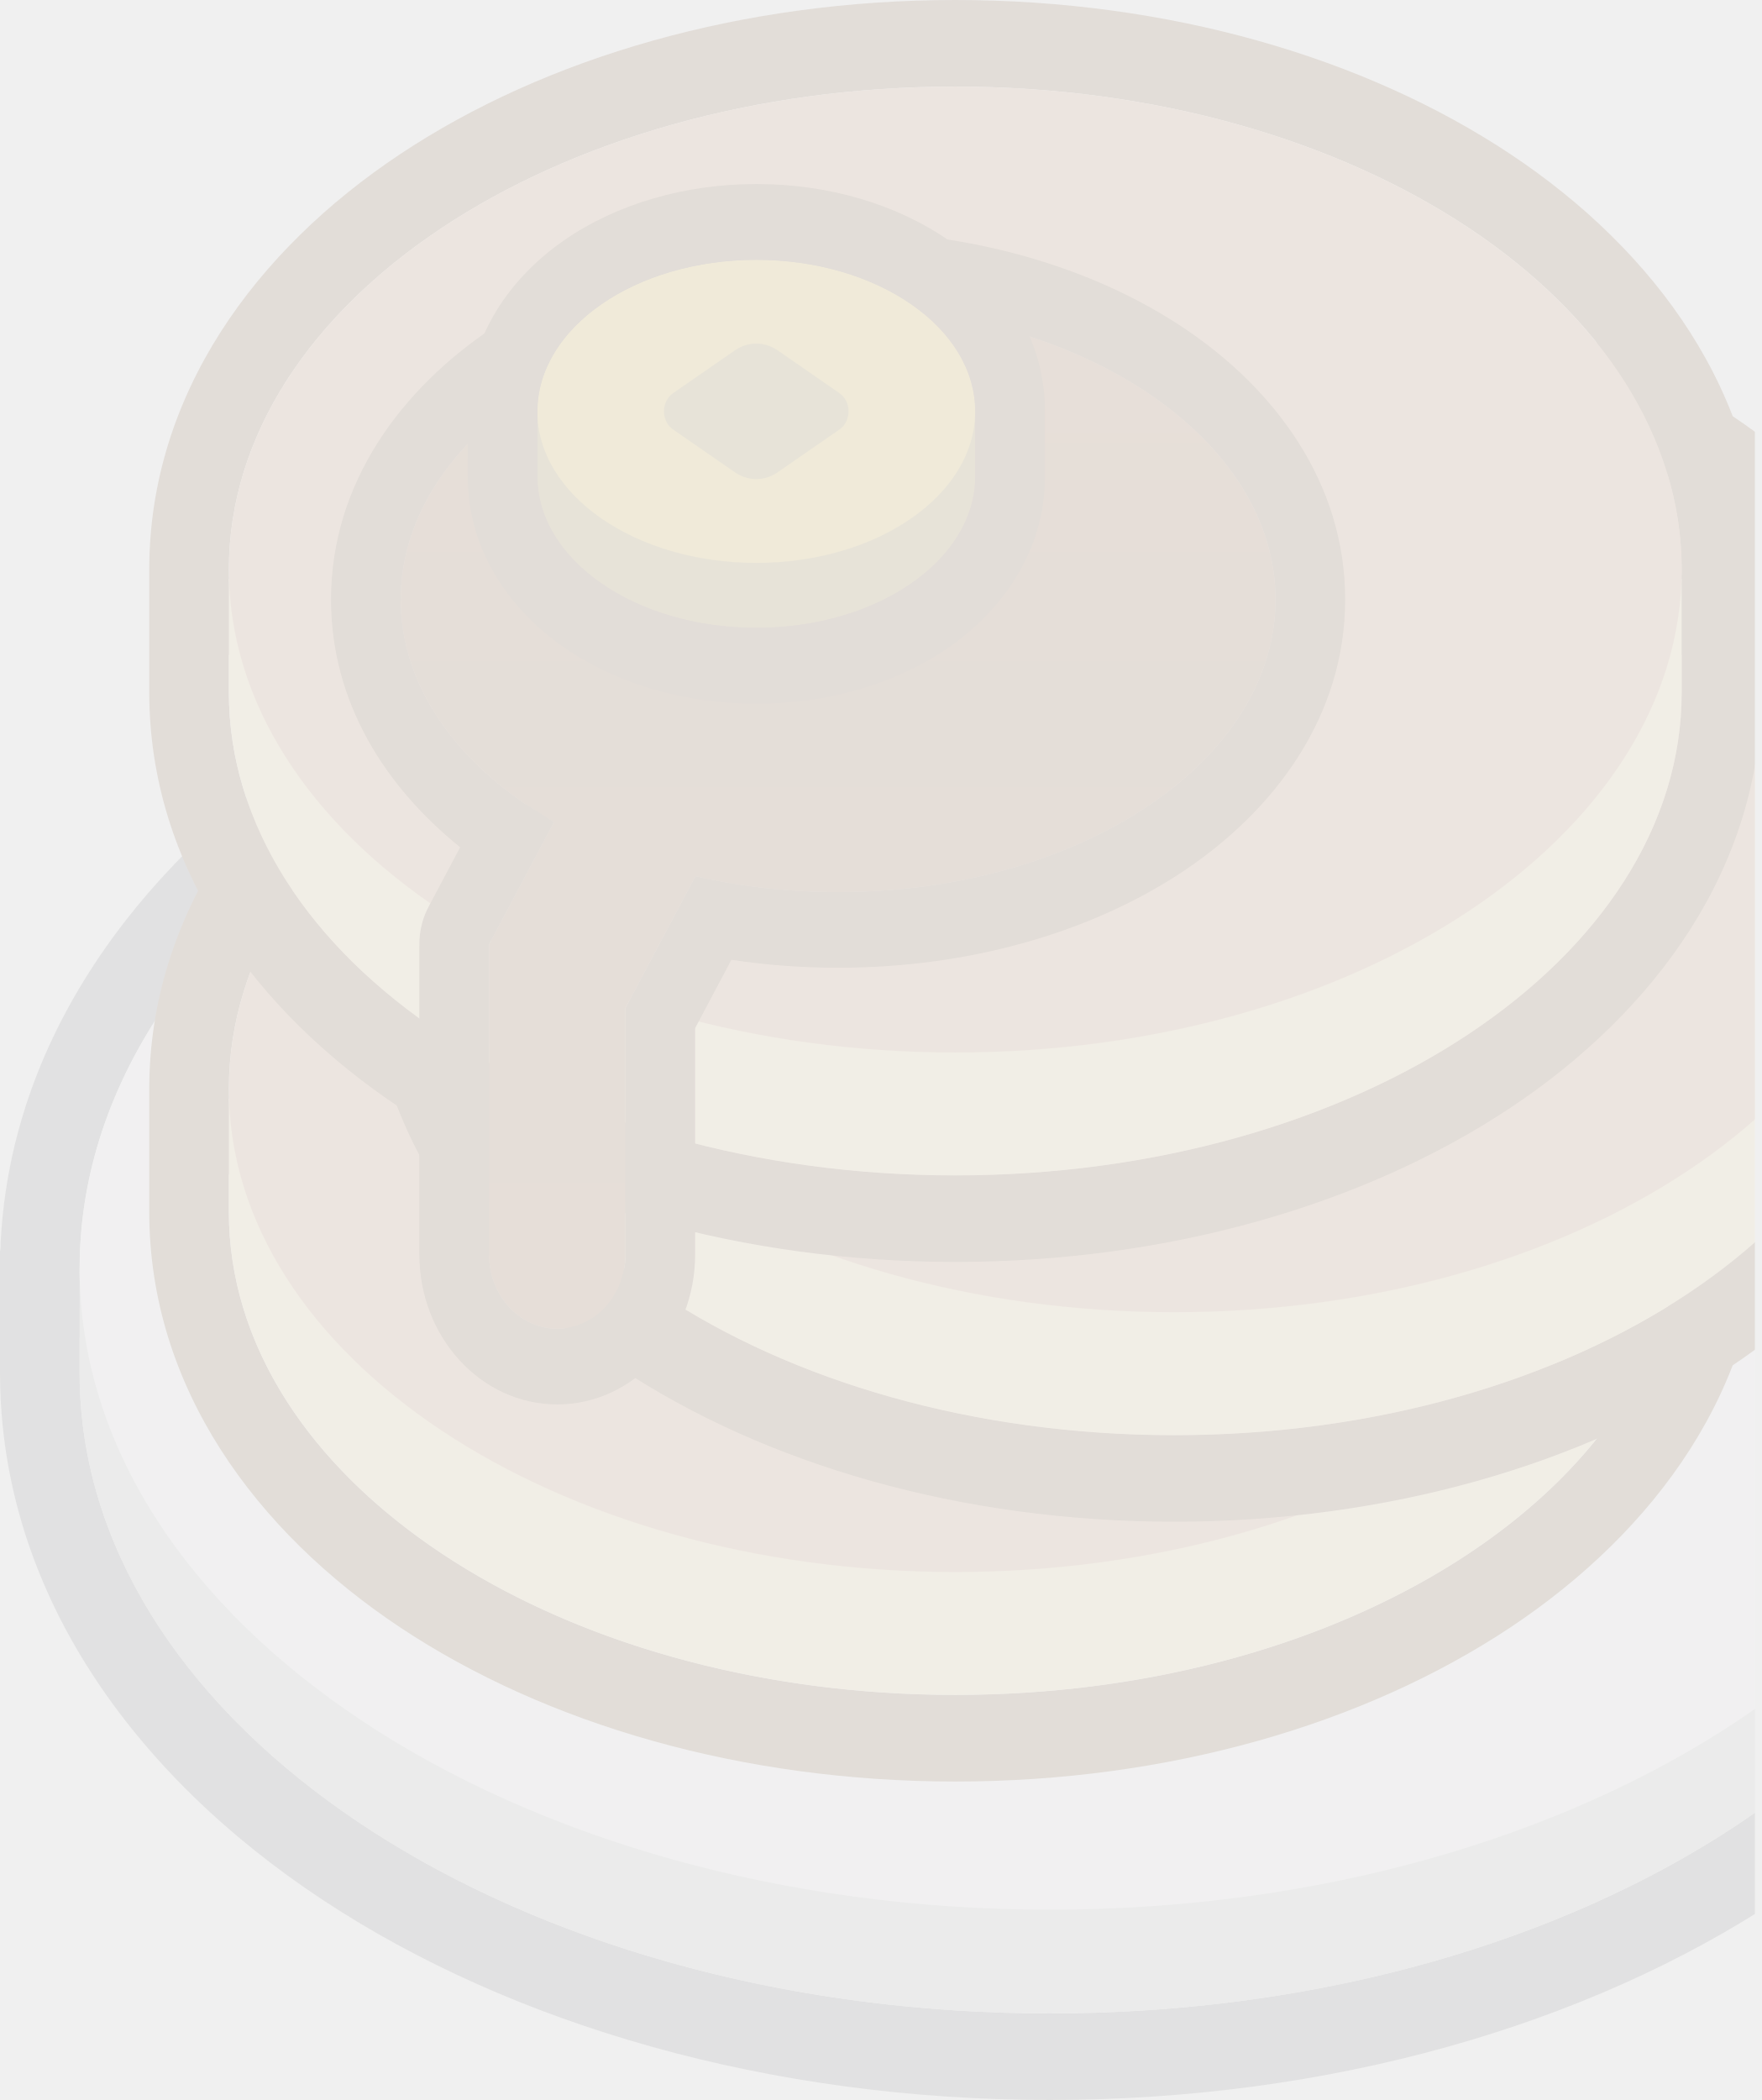
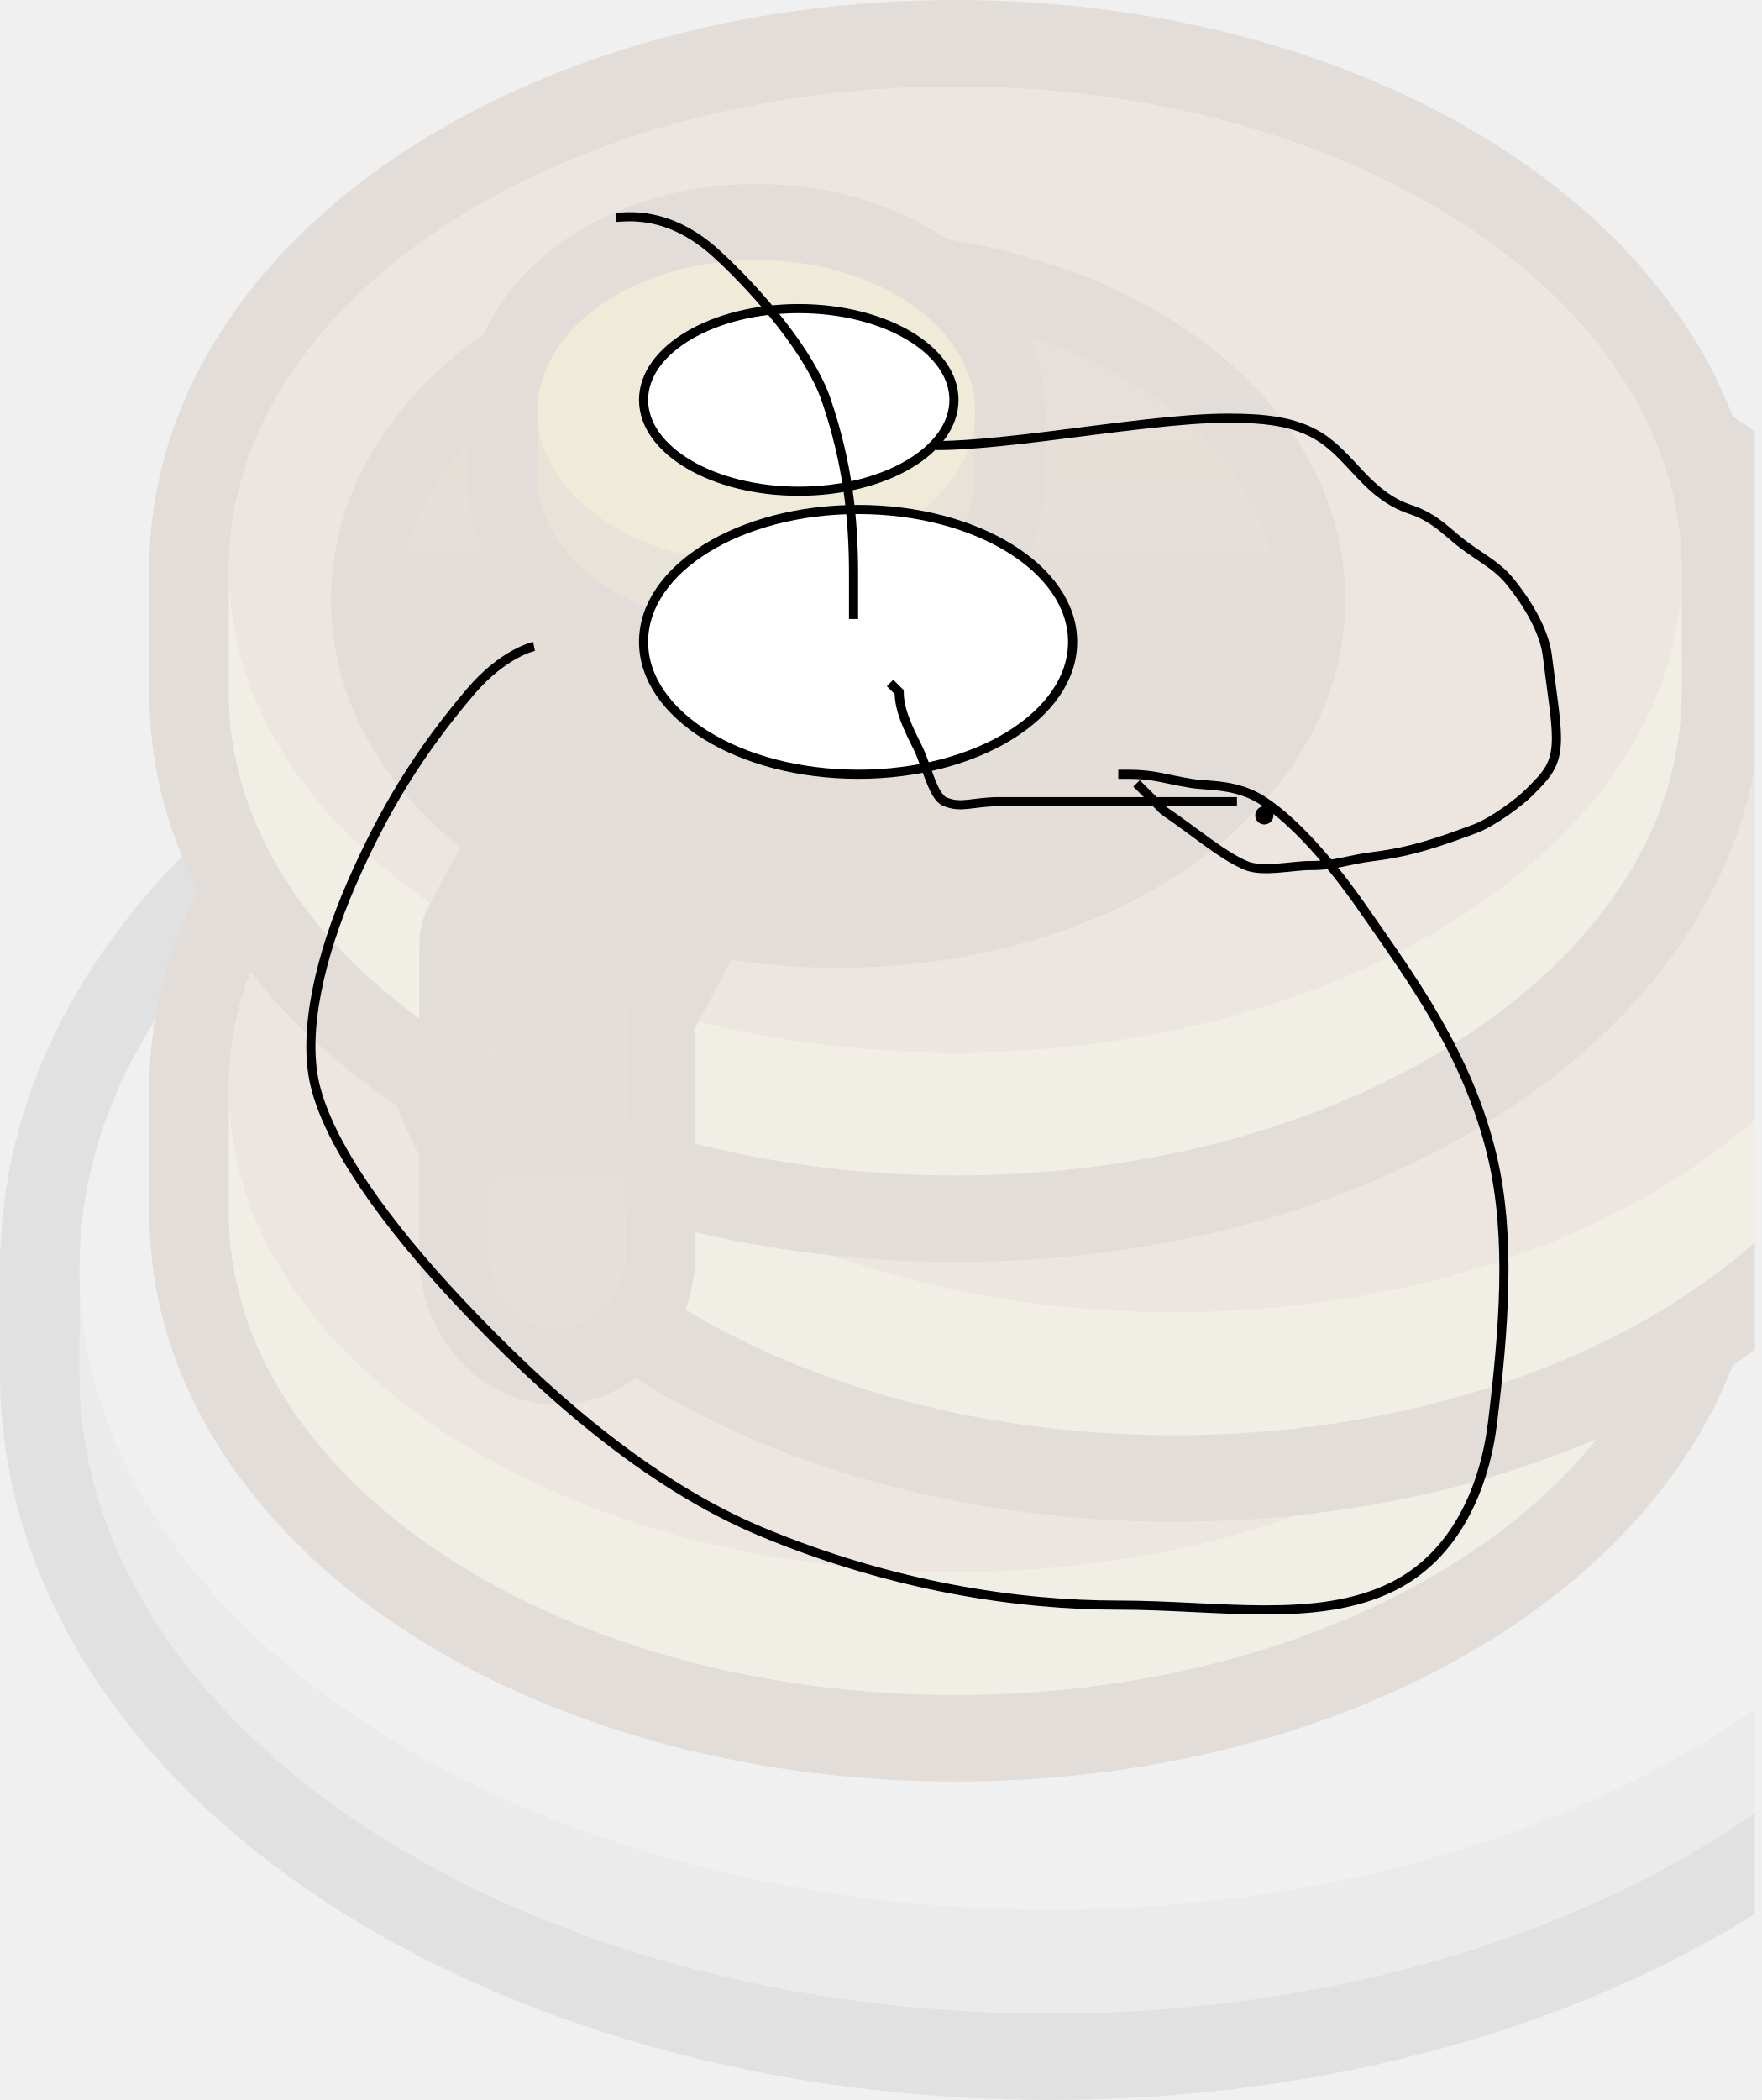
<svg xmlns="http://www.w3.org/2000/svg" xmlns:xlink="http://www.w3.org/1999/xlink" width="193" height="230" fill="none">
  <style>.B{fill-rule:evenodd}.C{fill:#633001}.D{fill:#fedc90}.E{fill:#d1884f}</style>
-   <g clip-path="url(#B)">
-     <g opacity=".1">
-       <path fill="#606063" d="M8.763 136.977l-.042 2a47.16 47.16 0 0 0 .597 7.484H8.72v3.87a47.15 47.15 0 0 0 .335 5.614c4.33 36.136 50.11 64.57 105.945 64.57s101.614-28.433 105.945-64.57c.222-1.852.335-3.724.335-5.614v-3.87h-.598c.395-2.46.598-4.956.598-7.484 0-.67-.015-1.336-.043-2C219.634 99.14 172.684 68.793 115 68.793S10.366 99.14 8.763 136.977zm-8.73 0c.8-23.086 15.214-42.478 35.29-55.735C56.133 67.5 84.325 59.31 115 59.31s58.867 8.19 79.677 21.934c20.075 13.257 34.498 32.65 35.29 55.735H230v13.355c0 23.966-14.67 44.097-35.323 57.735C173.867 221.81 145.675 230 115 230s-58.867-8.19-79.677-21.933C14.67 194.43 0 174.298 0 150.332v-13.355h.034z" class="B" />
-       <path fill="#bebebe" d="M221.28 150.334c0 38.76-47.583 70.183-106.28 70.183S8.72 189.095 8.72 150.334v-11.1h212.56v11.1z" />
-       <path fill="#faf9fa" d="M221.28 138.977c0 38.76-47.583 70.183-106.28 70.183S8.72 177.738 8.72 138.977 56.303 68.794 115 68.794s106.28 31.423 106.28 70.184z" />
-       <path d="M25.072 119.15v.132c0 3.19.425 6.317 1.24 9.352h-1.24v4.1a35.77 35.77 0 0 0 .406 5.375c4.052 26.686 37.95 47.515 79.167 47.515s75.115-20.83 79.167-47.515c.27-1.767.406-3.56.406-5.375v-4.1h-1.24a36.04 36.04 0 0 0 1.239-9.092l.001-.26v-.132c-.107-29.15-35.692-52.758-79.573-52.758S25.18 90 25.072 119.15zm-8.72 0h-.001v13.594c0 19.16 11.65 34.97 27.48 45.492 15.98 10.622 37.503 16.883 60.814 16.883s44.833-6.26 60.814-16.883c15.83-10.522 27.48-26.332 27.48-45.492l.001-13.462c0-19.16-11.648-34.97-27.48-45.492-15.98-10.622-37.503-16.883-60.814-16.883S59.812 63.168 43.83 73.8c-15.795 10.498-27.426 26.26-27.48 45.36z" class="B C" />
-       <path d="M184.217 132.745c0 29.2-35.626 52.89-79.573 52.89s-79.573-23.68-79.573-52.89v-12.41h159.146v12.41z" class="D" />
-       <path d="M184.217 119.282c0 29.2-35.626 52.89-79.573 52.89s-79.573-23.68-79.573-52.89 35.626-52.9 79.573-52.9 79.573 23.68 79.573 52.9z" class="E" />
-       <path d="M49.053 90.696v.132c0 3.192.425 6.317 1.24 9.353h-1.24v4.1a35.75 35.75 0 0 0 .406 5.374c4.052 26.686 37.95 47.515 79.167 47.515s75.116-20.83 79.167-47.515c.27-1.767.406-3.56.406-5.374v-4.1h-1.24c.793-2.953 1.217-5.99 1.24-9.092l.001-.26v-.132c-.107-29.15-35.692-52.758-79.573-52.758S49.16 61.547 49.053 90.696zm-8.72 0h-.001v13.595c0 19.16 11.65 34.97 27.48 45.49 15.98 10.622 37.504 16.883 60.814 16.883s44.833-6.26 60.814-16.883c15.83-10.522 27.48-26.332 27.48-45.49V90.828c0-19.16-11.65-34.97-27.48-45.49-15.98-10.622-37.503-16.882-60.814-16.882s-44.833 6.26-60.814 16.882c-15.795 10.498-27.426 26.26-27.48 45.36z" class="B C" />
-       <path d="M208.198 104.29c0 29.2-35.626 52.9-79.573 52.9s-79.573-23.68-79.573-52.9v-12.41h159.146v12.41z" class="D" />
-       <path d="M208.198 90.828c0 29.2-35.626 52.89-79.573 52.89s-79.573-23.68-79.573-52.89 35.626-52.89 79.573-52.89 79.573 23.68 79.573 52.89z" class="E" />
-       <path d="M25.072 62.242v.132a35.97 35.97 0 0 0 1.24 9.353h-1.24v4.1a35.77 35.77 0 0 0 .406 5.374c4.052 26.686 37.95 47.515 79.167 47.515s75.115-20.83 79.167-47.515a35.68 35.68 0 0 0 .406-5.374v-4.1h-1.24c.792-2.953 1.216-5.99 1.24-9.092l.001-.26v-.132c-.107-29.15-35.692-52.758-79.573-52.758S25.18 33.093 25.072 62.242zm-8.72 0h-.001v13.595c0 19.16 11.65 34.97 27.48 45.492 15.98 10.62 37.503 16.882 60.814 16.882s44.833-6.26 60.814-16.882c15.83-10.523 27.48-26.332 27.48-45.492l.001-13.463c0-19.16-11.648-34.97-27.48-45.492C149.478 6.26 127.956 0 104.645 0S59.812 6.26 43.83 16.883c-15.795 10.498-27.426 26.26-27.48 45.36z" class="B C" />
-       <path d="M184.217 75.837c0 29.2-35.626 52.9-79.573 52.9s-79.573-23.68-79.573-52.9v-12.41h159.146v12.41z" class="D" />
-       <path d="M184.217 62.374c0 29.2-35.626 52.9-79.573 52.9s-79.573-23.68-79.573-52.9 35.626-52.89 79.573-52.89 79.573 23.68 79.573 52.89z" class="E" />
-       <g class="B">
-         <path fill="url(#A)" d="M43.894 65.665c0 9.752 6.515 18.486 16.794 24.363l-7.122 13.417v33.953c0 4.5 3.346 8.13 7.475 8.13s7.475-3.64 7.475-8.13v-27.003l7.662-14.433c4.9 1.13 10.158 1.744 15.63 1.744 26.462 0 47.915-14.345 47.915-32.04s-21.453-32.04-47.915-32.04-47.915 14.345-47.915 32.04z" />
-         <path d="M60.688 90.028l-3.273-2.056c-8.37-5.77-13.52-13.636-13.52-22.307 0-17.696 21.452-32.04 47.915-32.04s47.914 14.345 47.914 32.04-21.452 32.04-47.914 32.04c-5.473 0-10.732-.614-15.63-1.744l-7.662 14.433v27.003c0 4.5-3.347 8.13-7.475 8.13s-7.475-3.64-7.475-8.13v-33.953l7.122-13.417zm-14.752 13.56v33.8c0 9.073 6.763 16.43 15.105 16.43s15.105-7.356 15.105-16.43v-24.78l3.974-7.486c3.774.572 7.686.87 11.69.87 14.41 0 27.82-3.89 37.877-10.613 9.932-6.642 17.668-16.918 17.668-29.726s-7.736-23.084-17.668-29.726c-10.057-6.725-23.468-10.614-37.877-10.614s-27.82 3.89-37.877 10.614C44 42.58 36.263 52.857 36.263 65.665c0 11.24 5.92 20.498 14.145 27.13l-3.397 6.4c-.324.6-.582 1.227-.765 1.9-.223.82-.324 1.66-.3 2.494z" class="C" />
+   <defs>
+     <clipPath id="B">
+       <path id="svg_1" d="m0,0l192.24,0l0,230l-192.24,0l0,-230z" fill="#fff" />
+     </clipPath>
+     <path d="m58.863,52.165c0,9.167 10.737,16.598 23.98,16.598s23.98,-7.43 23.98,-16.598s-10.737,-16.598 -23.98,-16.598s-23.98,7.43 -23.98,16.598z" id="C" />
+     <linearGradient y2="0.992" y1="0.01" x2="0.505" x1="0.505" id="A">
+       <stop stop-color="#9f4a08" />
+       <stop stop-color="#7d3900" offset="0.37" />
+       <stop stop-color="#8d4104" offset="1" />
+     </linearGradient>
+   </defs>
+   <g>
+     <g id="svg_2" clip-path="url(#B)">
+       <g id="svg_3" opacity="0.1">
+         <path id="svg_4" class="B" d="m8.763,136.977l-0.042,2a47.16,47.16 0 0 0 0.597,7.484l-0.598,0l0,3.87a47.15,47.15 0 0 0 0.335,5.614c4.33,36.136 50.11,64.57 105.945,64.57s101.614,-28.433 105.945,-64.57c0.222,-1.852 0.335,-3.724 0.335,-5.614l0,-3.87l-0.598,0c0.395,-2.46 0.598,-4.956 0.598,-7.484c0,-0.67 -0.015,-1.336 -0.043,-2c-1.603,-37.837 -48.553,-68.184 -106.237,-68.184s-104.634,30.347 -106.237,68.184zm-8.73,0c0.8,-23.086 15.214,-42.478 35.29,-55.735c20.81,-13.742 49.002,-21.932 79.677,-21.932s58.867,8.19 79.677,21.934c20.075,13.257 34.498,32.65 35.29,55.735l0.033,0l0,13.355c0,23.966 -14.67,44.097 -35.323,57.735c-20.81,13.741 -49.002,21.931 -79.677,21.931s-58.867,-8.19 -79.677,-21.933c-20.653,-13.637 -35.323,-33.769 -35.323,-57.735l0,-13.355l0.034,0l-0.001,0z" fill="#606063" />
+         <path id="svg_5" d="m221.28,150.334c0,38.76 -47.583,70.183 -106.28,70.183s-106.28,-31.422 -106.28,-70.183l0,-11.1l212.56,0l0,11.1z" fill="#bebebe" />
+         <path id="svg_6" d="m221.28,138.977c0,38.76 -47.583,70.183 -106.28,70.183s-106.28,-31.422 -106.28,-70.183s47.583,-70.183 106.28,-70.183s106.28,31.423 106.28,70.184l0,-0.001z" fill="#faf9fa" />
+         <path id="svg_7" class="B C" d="m25.072,119.15l0,0.132c0,3.19 0.425,6.317 1.24,9.352l-1.24,0l0,4.1a35.77,35.77 0 0 0 0.406,5.375c4.052,26.686 37.95,47.515 79.167,47.515s75.115,-20.83 79.167,-47.515c0.27,-1.767 0.406,-3.56 0.406,-5.375l0,-4.1l-1.24,0a36.04,36.04 0 0 0 1.239,-9.092l0.001,-0.26l0,-0.132c-0.107,-29.15 -35.692,-52.758 -79.573,-52.758s-79.465,23.608 -79.573,52.758zm-8.72,0l-0.001,0l0,13.594c0,19.16 11.65,34.97 27.48,45.492c15.98,10.622 37.503,16.883 60.814,16.883s44.833,-6.26 60.814,-16.883c15.83,-10.522 27.48,-26.332 27.48,-45.492l0.001,-13.462c0,-19.16 -11.648,-34.97 -27.48,-45.492c-15.98,-10.622 -37.503,-16.883 -60.814,-16.883s-44.834,6.261 -60.816,16.893c-15.795,10.498 -27.426,26.26 -27.48,45.36l0.002,-0.01z" />
+         <path id="svg_8" class="D" d="m184.217,132.745c0,29.2 -35.626,52.89 -79.573,52.89s-79.573,-23.68 -79.573,-52.89l0,-12.41l159.146,0l0,12.41z" />
+         <path id="svg_9" class="E" d="m184.217,119.282c0,29.2 -35.626,52.89 -79.573,52.89s-79.573,-23.68 -79.573,-52.89s35.626,-52.9 79.573,-52.9s79.573,23.68 79.573,52.9z" />
+         <path id="svg_10" class="B C" d="m49.053,90.696l0,0.132c0,3.192 0.425,6.317 1.24,9.353l-1.24,0l0,4.1a35.75,35.75 0 0 0 0.406,5.374c4.052,26.686 37.95,47.515 79.167,47.515s75.116,-20.83 79.167,-47.515c0.27,-1.767 0.406,-3.56 0.406,-5.374l0,-4.1l-1.24,0c0.793,-2.953 1.217,-5.99 1.24,-9.092l0.001,-0.26l0,-0.132c-0.107,-29.15 -35.692,-52.758 -79.573,-52.758s-79.467,23.608 -79.574,52.757zm-8.72,0l-0.001,0l0,13.595c0,19.16 11.65,34.97 27.48,45.49c15.98,10.622 37.504,16.883 60.814,16.883s44.833,-6.26 60.814,-16.883c15.83,-10.522 27.48,-26.332 27.48,-45.49l0,-13.463c0,-19.16 -11.65,-34.97 -27.48,-45.49c-15.98,-10.622 -37.503,-16.882 -60.814,-16.882s-44.833,6.26 -60.814,16.882c-15.795,10.498 -27.426,26.26 -27.48,45.36l0.001,-0.002z" />
+         <path id="svg_11" class="D" d="m208.198,104.29c0,29.2 -35.626,52.9 -79.573,52.9s-79.573,-23.68 -79.573,-52.9l0,-12.41l159.146,0l0,12.41z" />
+         <path id="svg_12" class="E" d="m208.198,90.828c0,29.2 -35.626,52.89 -79.573,52.89s-79.573,-23.68 -79.573,-52.89s35.626,-52.89 79.573,-52.89s79.573,23.68 79.573,52.89z" />
+         <path id="svg_13" class="B C" d="m25.072,62.242l0,0.132a35.97,35.97 0 0 0 1.24,9.353l-1.24,0l0,4.1a35.77,35.77 0 0 0 0.406,5.374c4.052,26.686 37.95,47.515 79.167,47.515s75.115,-20.83 79.167,-47.515a35.68,35.68 0 0 0 0.406,-5.374l0,-4.1l-1.24,0c0.792,-2.953 1.216,-5.99 1.24,-9.092l0.001,-0.26l0,-0.132c-0.107,-29.15 -35.692,-52.758 -79.573,-52.758s-79.466,23.608 -79.574,52.757zm-8.72,0l-0.001,0l0,13.595c0,19.16 11.65,34.97 27.48,45.492c15.98,10.62 37.503,16.882 60.814,16.882s44.833,-6.26 60.814,-16.882c15.83,-10.523 27.48,-26.332 27.48,-45.492l0.001,-13.463c0,-19.16 -11.648,-34.97 -27.48,-45.492c-15.982,-10.622 -37.504,-16.882 -60.815,-16.882s-44.833,6.26 -60.815,16.883c-15.795,10.498 -27.426,26.26 -27.48,45.36l0.002,-0.001z" />
+         <path id="svg_14" class="D" d="m184.217,75.837c0,29.2 -35.626,52.9 -79.573,52.9s-79.573,-23.68 -79.573,-52.9l0,-12.41l159.146,0l0,12.41z" />
+         <path id="svg_15" class="E" d="m184.217,62.374c0,29.2 -35.626,52.9 -79.573,52.9s-79.573,-23.68 -79.573,-52.9s35.626,-52.89 79.573,-52.89s79.573,23.68 79.573,52.89z" />
+         <g id="svg_16" class="B">
+           <path id="svg_17" d="m43.894,65.665c0,9.752 6.515,18.486 16.794,24.363l-7.122,13.417l0,33.953c0,4.5 3.346,8.13 7.475,8.13s7.475,-3.64 7.475,-8.13l0,-27.003l7.662,-14.433c4.9,1.13 10.158,1.744 15.63,1.744c26.462,0 47.915,-14.345 47.915,-32.04s-21.453,-32.04 -47.915,-32.04s-47.915,14.345 -47.915,32.04l0.001,-0.001z" fill="url(#A)" />
+           <path id="svg_18" class="C" d="m60.688,90.028l-3.273,-2.056c-8.37,-5.77 -13.52,-13.636 -13.52,-22.307c0,-17.696 21.452,-32.04 47.915,-32.04s47.914,14.345 47.914,32.04s-21.452,32.04 -47.914,32.04c-5.473,0 -10.732,-0.614 -15.63,-1.744l-7.662,14.433l0,27.003c0,4.5 -3.347,8.13 -7.475,8.13s-7.475,-3.64 -7.475,-8.13l0,-33.953l7.122,-13.417l-0.002,0.001zm-14.752,13.56l0,33.8c0,9.073 6.763,16.43 15.105,16.43s15.105,-7.356 15.105,-16.43l0,-24.78l3.974,-7.486c3.774,0.572 7.686,0.87 11.69,0.87c14.41,0 27.82,-3.89 37.877,-10.613c9.932,-6.642 17.668,-16.918 17.668,-29.726s-7.736,-23.084 -17.668,-29.726c-10.057,-6.725 -23.468,-10.614 -37.877,-10.614s-27.82,3.89 -37.877,10.614c-9.933,6.653 -17.67,16.93 -17.67,29.738c0,11.24 5.92,20.498 14.145,27.13l-3.397,6.4c-0.324,0.6 -0.582,1.227 -0.765,1.9c-0.223,0.82 -0.324,1.66 -0.3,2.494l-0.01,-0.001z" />
+         </g>
+         <g id="svg_19" fill="#9e7200">
+           <use id="svg_20" xlink:href="#C" />
+           <path id="svg_21" d="m58.863,45.052l47.963,0l0,7.113l-47.963,0l0,-7.113z" />
+         </g>
+         <path id="svg_22" d="m58.863,45.052c0,9.167 10.737,16.598 23.98,16.598s23.98,-7.43 23.98,-16.598s-10.737,-16.598 -23.98,-16.598s-23.98,7.43 -23.98,16.598z" fill="#f0b90b" />
+         <path id="svg_23" d="m73.743,43.05l6.76,-4.678c1.428,-0.988 3.254,-0.988 4.682,0l6.76,4.678c1.346,0.932 1.346,3.07 0,4l-6.76,4.678c-1.428,0.99 -3.254,0.99 -4.682,0l-6.76,-4.678c-1.346,-0.932 -1.346,-3.07 0,-4z" fill="#9e7200" />
+         <path id="svg_24" class="B C" d="m61.8,26.314c5.74,-3.973 13.204,-6.16 21.054,-6.16s15.313,2.186 21.054,6.16c5.65,3.9 10.558,10.333 10.558,18.738l0,7.114c0,8.405 -4.908,14.828 -10.558,18.738c-5.74,3.973 -13.204,6.16 -21.053,6.16s-15.325,-2.187 -21.055,-6.161c-5.65,-3.9 -10.558,-10.333 -10.558,-18.738l0,-7.114c0,-8.405 4.908,-14.828 10.558,-18.738l0,0.001zm21.054,2.14c-13.244,0 -23.98,7.43 -23.98,16.598l0,7.114c0,9.167 10.737,16.598 23.98,16.598s23.98,-7.43 23.98,-16.598l0,-7.114c0,-9.167 -10.737,-16.598 -23.98,-16.598z" />
      </g>
-       <g fill="#9e7200">
-         <use xlink:href="#C" />
-         <path d="M58.863 45.052h47.963v7.113H58.863v-7.113z" />
-       </g>
-       <path fill="#f0b90b" d="M58.863 45.052c0 9.167 10.737 16.598 23.98 16.598s23.98-7.43 23.98-16.598-10.737-16.598-23.98-16.598-23.98 7.43-23.98 16.598z" />
-       <path fill="#9e7200" d="M73.743 43.05l6.76-4.678c1.428-.988 3.254-.988 4.682 0l6.76 4.678c1.346.932 1.346 3.07 0 4l-6.76 4.678c-1.428.99-3.254.99-4.682 0l-6.76-4.678c-1.346-.932-1.346-3.07 0-4z" />
-       <path d="M61.8 26.314c5.74-3.973 13.204-6.16 21.054-6.16s15.313 2.186 21.054 6.16c5.65 3.9 10.558 10.333 10.558 18.738v7.114c0 8.405-4.908 14.828-10.558 18.738-5.74 3.973-13.204 6.16-21.053 6.16S67.53 74.877 61.8 70.903c-5.65-3.9-10.558-10.333-10.558-18.738v-7.114c0-8.405 4.908-14.828 10.558-18.738zm21.054 2.14c-13.244 0-23.98 7.43-23.98 16.598v7.114c0 9.167 10.737 16.598 23.98 16.598s23.98-7.43 23.98-16.598v-7.114c0-9.167-10.737-16.598-23.98-16.598z" class="B C" />
    </g>
+     <ellipse ry="10" rx="17" id="svg_25" cy="43.8" cx="87.5" stroke="#000" fill="#fff" />
+     <ellipse id="svg_26" cy="124.8" cx="140.5" stroke="#000" fill="#fff" />
+     <ellipse ry="0.5" id="svg_27" cy="89.3" cx="138.5" stroke="#000" fill="#fff" />
+     <ellipse ry="14.5" rx="23.5" id="svg_28" cy="70.3" cx="94" stroke="#000" fill="#fff" />
+     <path d="m135.5,87.8c-1,0 -1,0 -5,0c-8,0 -16,0 -21,0c-3,0 -4.152,0.765 -6,0c-1.307,-0.541 -2,-4 -3,-6c-1,-2 -2,-4 -2,-6l-1,-1" id="svg_29" stroke="#000" fill="none" />
+     <path d="m102.5,48.8c1,0 4,0 12,-1c8,-1 15,-2 20,-2c4,0 7.31,0.337 10,2c3.609,2.23 5.257,6.419 10,8c2.846,0.949 4.186,2.693 6,4c2.295,1.654 3.601,2.256 5,4c2.58,3.216 3.756,6.015 4,8c0.504,4.092 1,7 1,9c0,3 -1,4 -3,6c-1,1 -3.903,3.224 -6,4c-3.867,1.431 -6.908,2.496 -11,3c-2.978,0.367 -4,1 -7,1c-2,0 -5.152,0.765 -7,0c-2.613,-1.082 -6,-4 -9,-6l-1,-1l-2,-2" id="svg_30" stroke="#000" fill="none" />
+     <path d="m58.5,70.8c0,0 -3.344,0.684 -7,5c-5.56,6.564 -9.425,12.801 -13,21c-3.415,7.832 -5.379,16.161 -4,22c1.541,6.529 7.739,15.239 16,24c8.732,9.26 20.174,19.663 33,25c14.333,5.964 28,8 39,8c11,0 21.725,2.066 30,-2c7.01,-3.444 10.148,-10.98 11,-18c1.211,-9.977 2.062,-20.182 0,-29c-2.665,-11.397 -9.114,-19.92 -14,-27c-4.096,-5.935 -8,-10 -11,-12c-3,-2 -6.026,-1.68 -8,-2c-3.121,-0.507 -4,-1 -7,-1l-1,0" id="svg_31" stroke="#000" fill="none" />
+     <path d="m67.5,23.8c1,0 5.685,-0.873 11,4c4.72,4.327 10.258,10.904 12,16c2.355,6.889 3,13 3,19l0,3l0,2" id="svg_32" stroke="#000" fill="none" />
  </g>
-   <defs>
-     <linearGradient id="A" x1="92.327" x2="92.327" y1="34.697" y2="144.687" gradientUnits="userSpaceOnUse">
-       <stop stop-color="#9f4a08" />
-       <stop offset=".37" stop-color="#7d3900" />
-       <stop offset="1" stop-color="#8d4104" />
-     </linearGradient>
-     <clipPath id="B">
-       <path fill="#fff" d="M0 0h192.24v230H0z" />
-     </clipPath>
-     <path id="C" d="M58.863 52.165c0 9.167 10.737 16.598 23.98 16.598s23.98-7.43 23.98-16.598-10.737-16.598-23.98-16.598-23.98 7.43-23.98 16.598z" />
-   </defs>
</svg>
